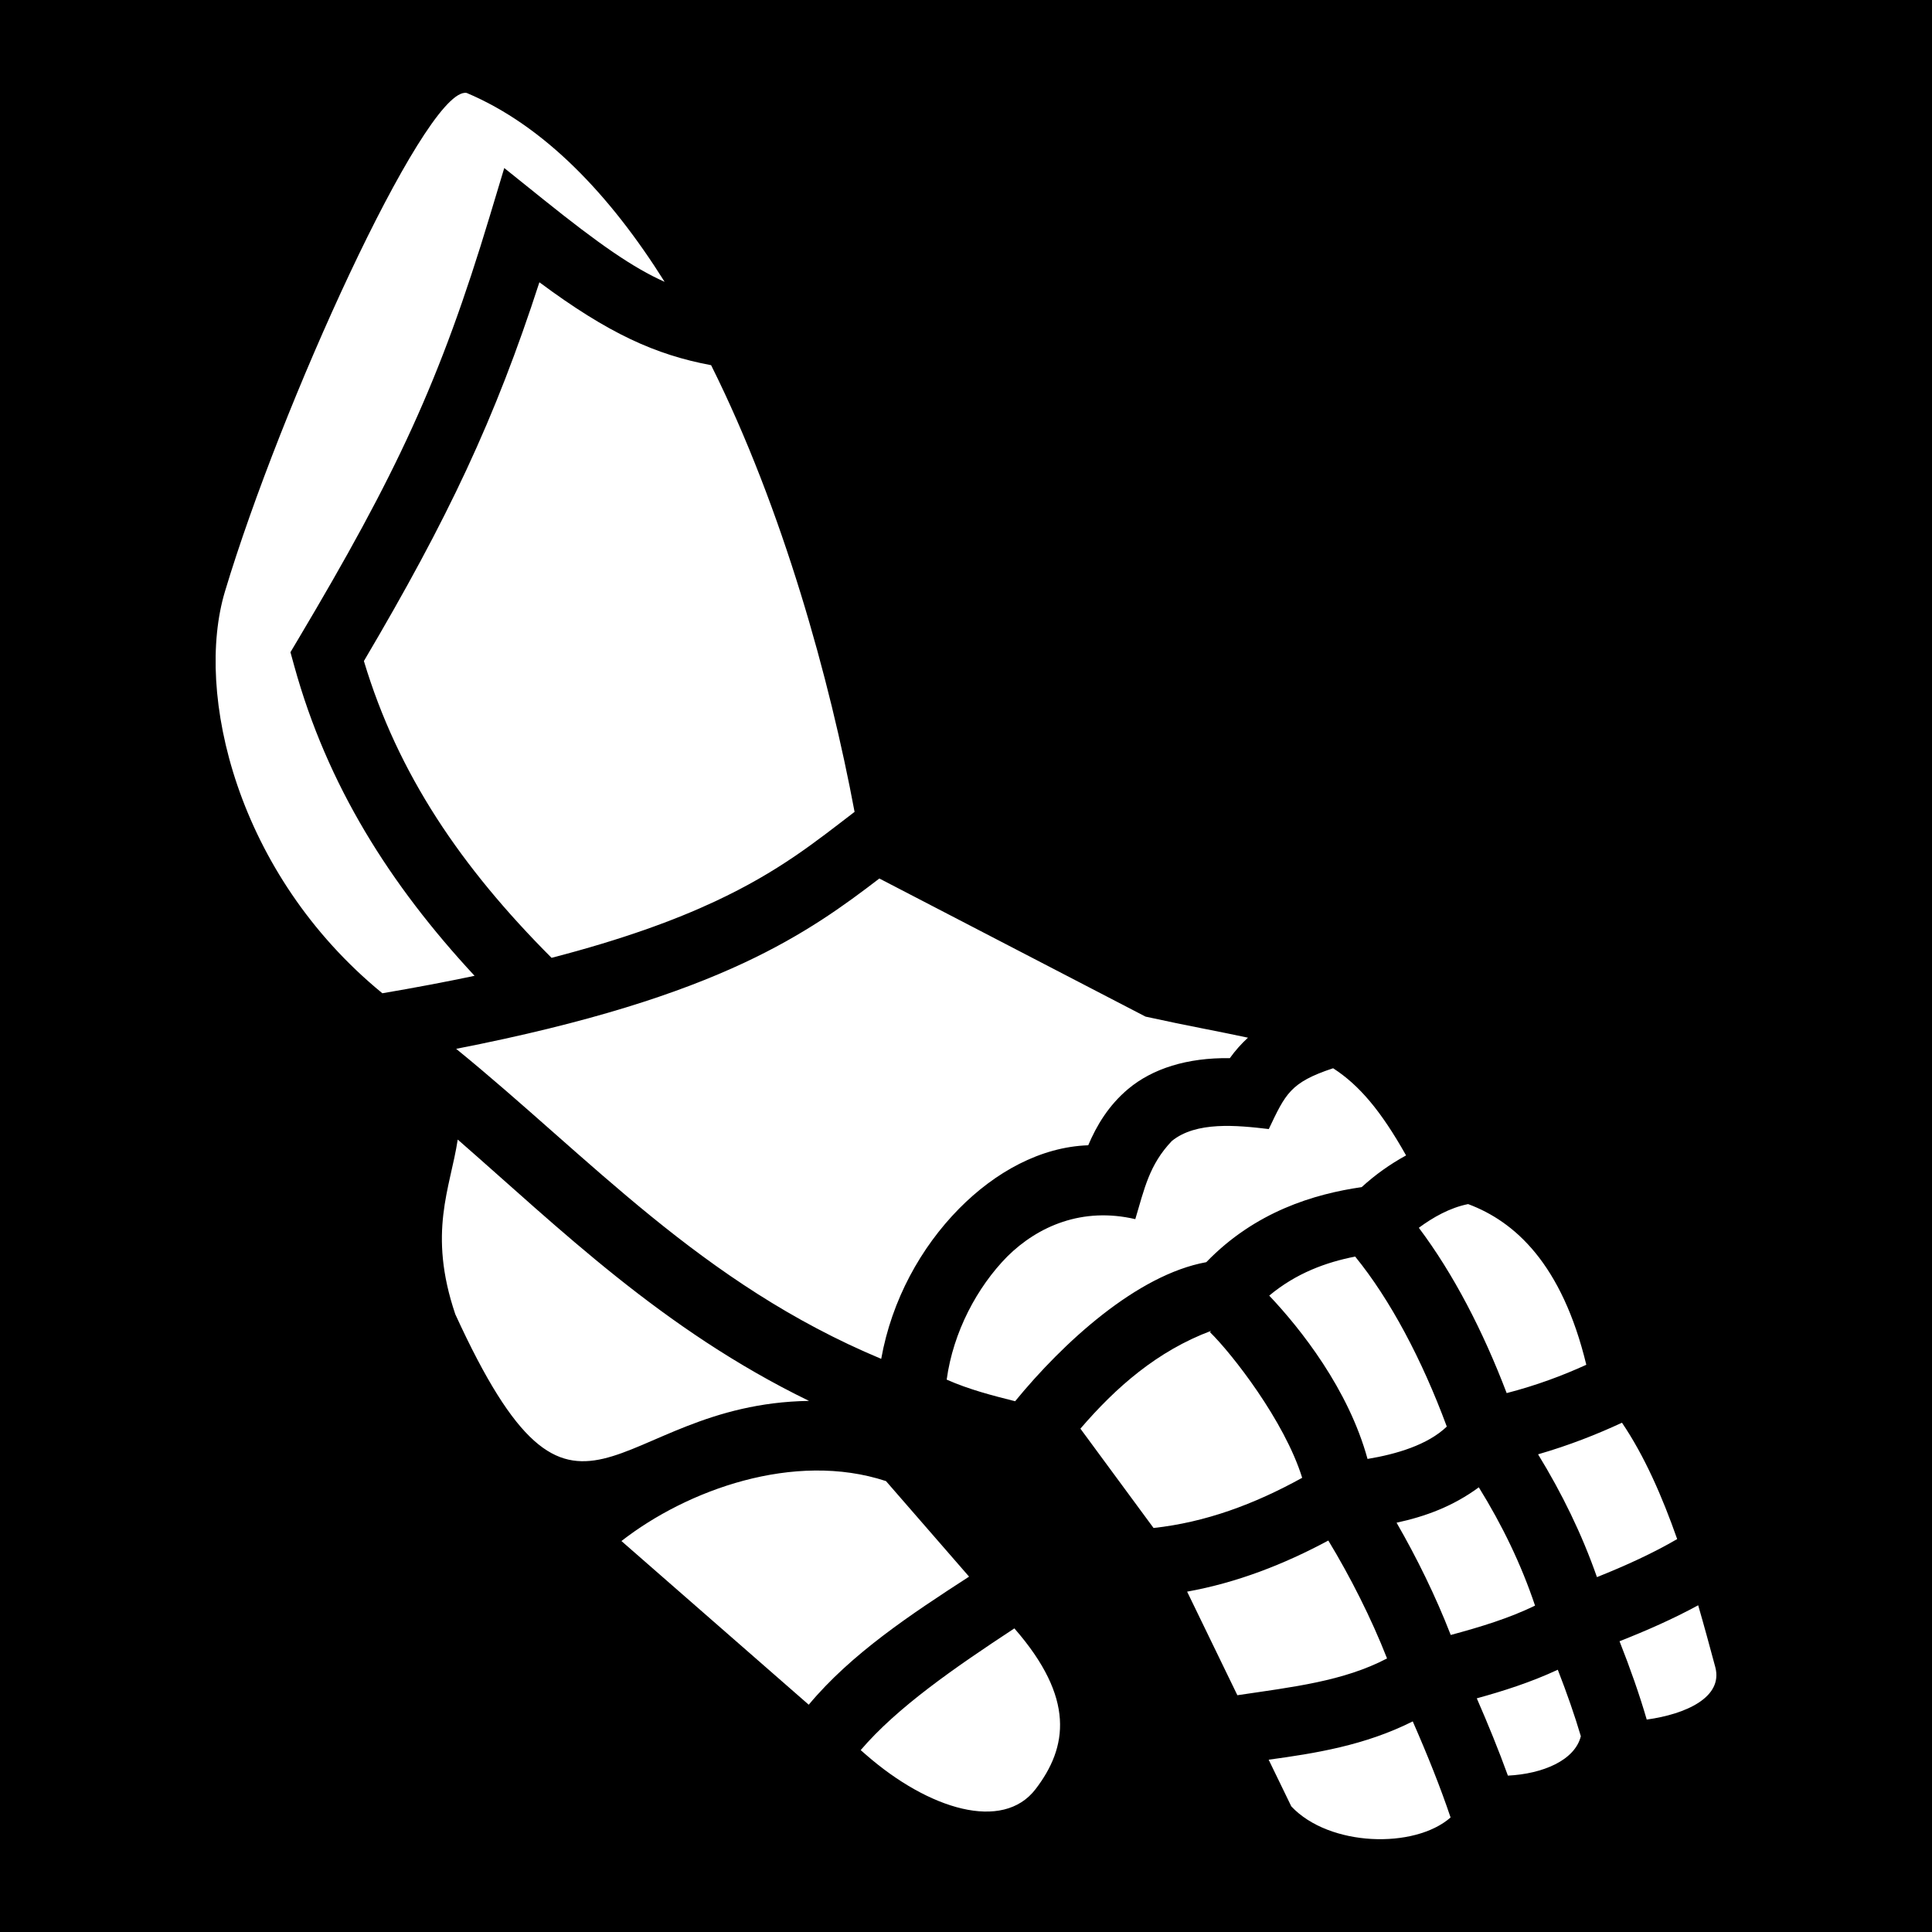
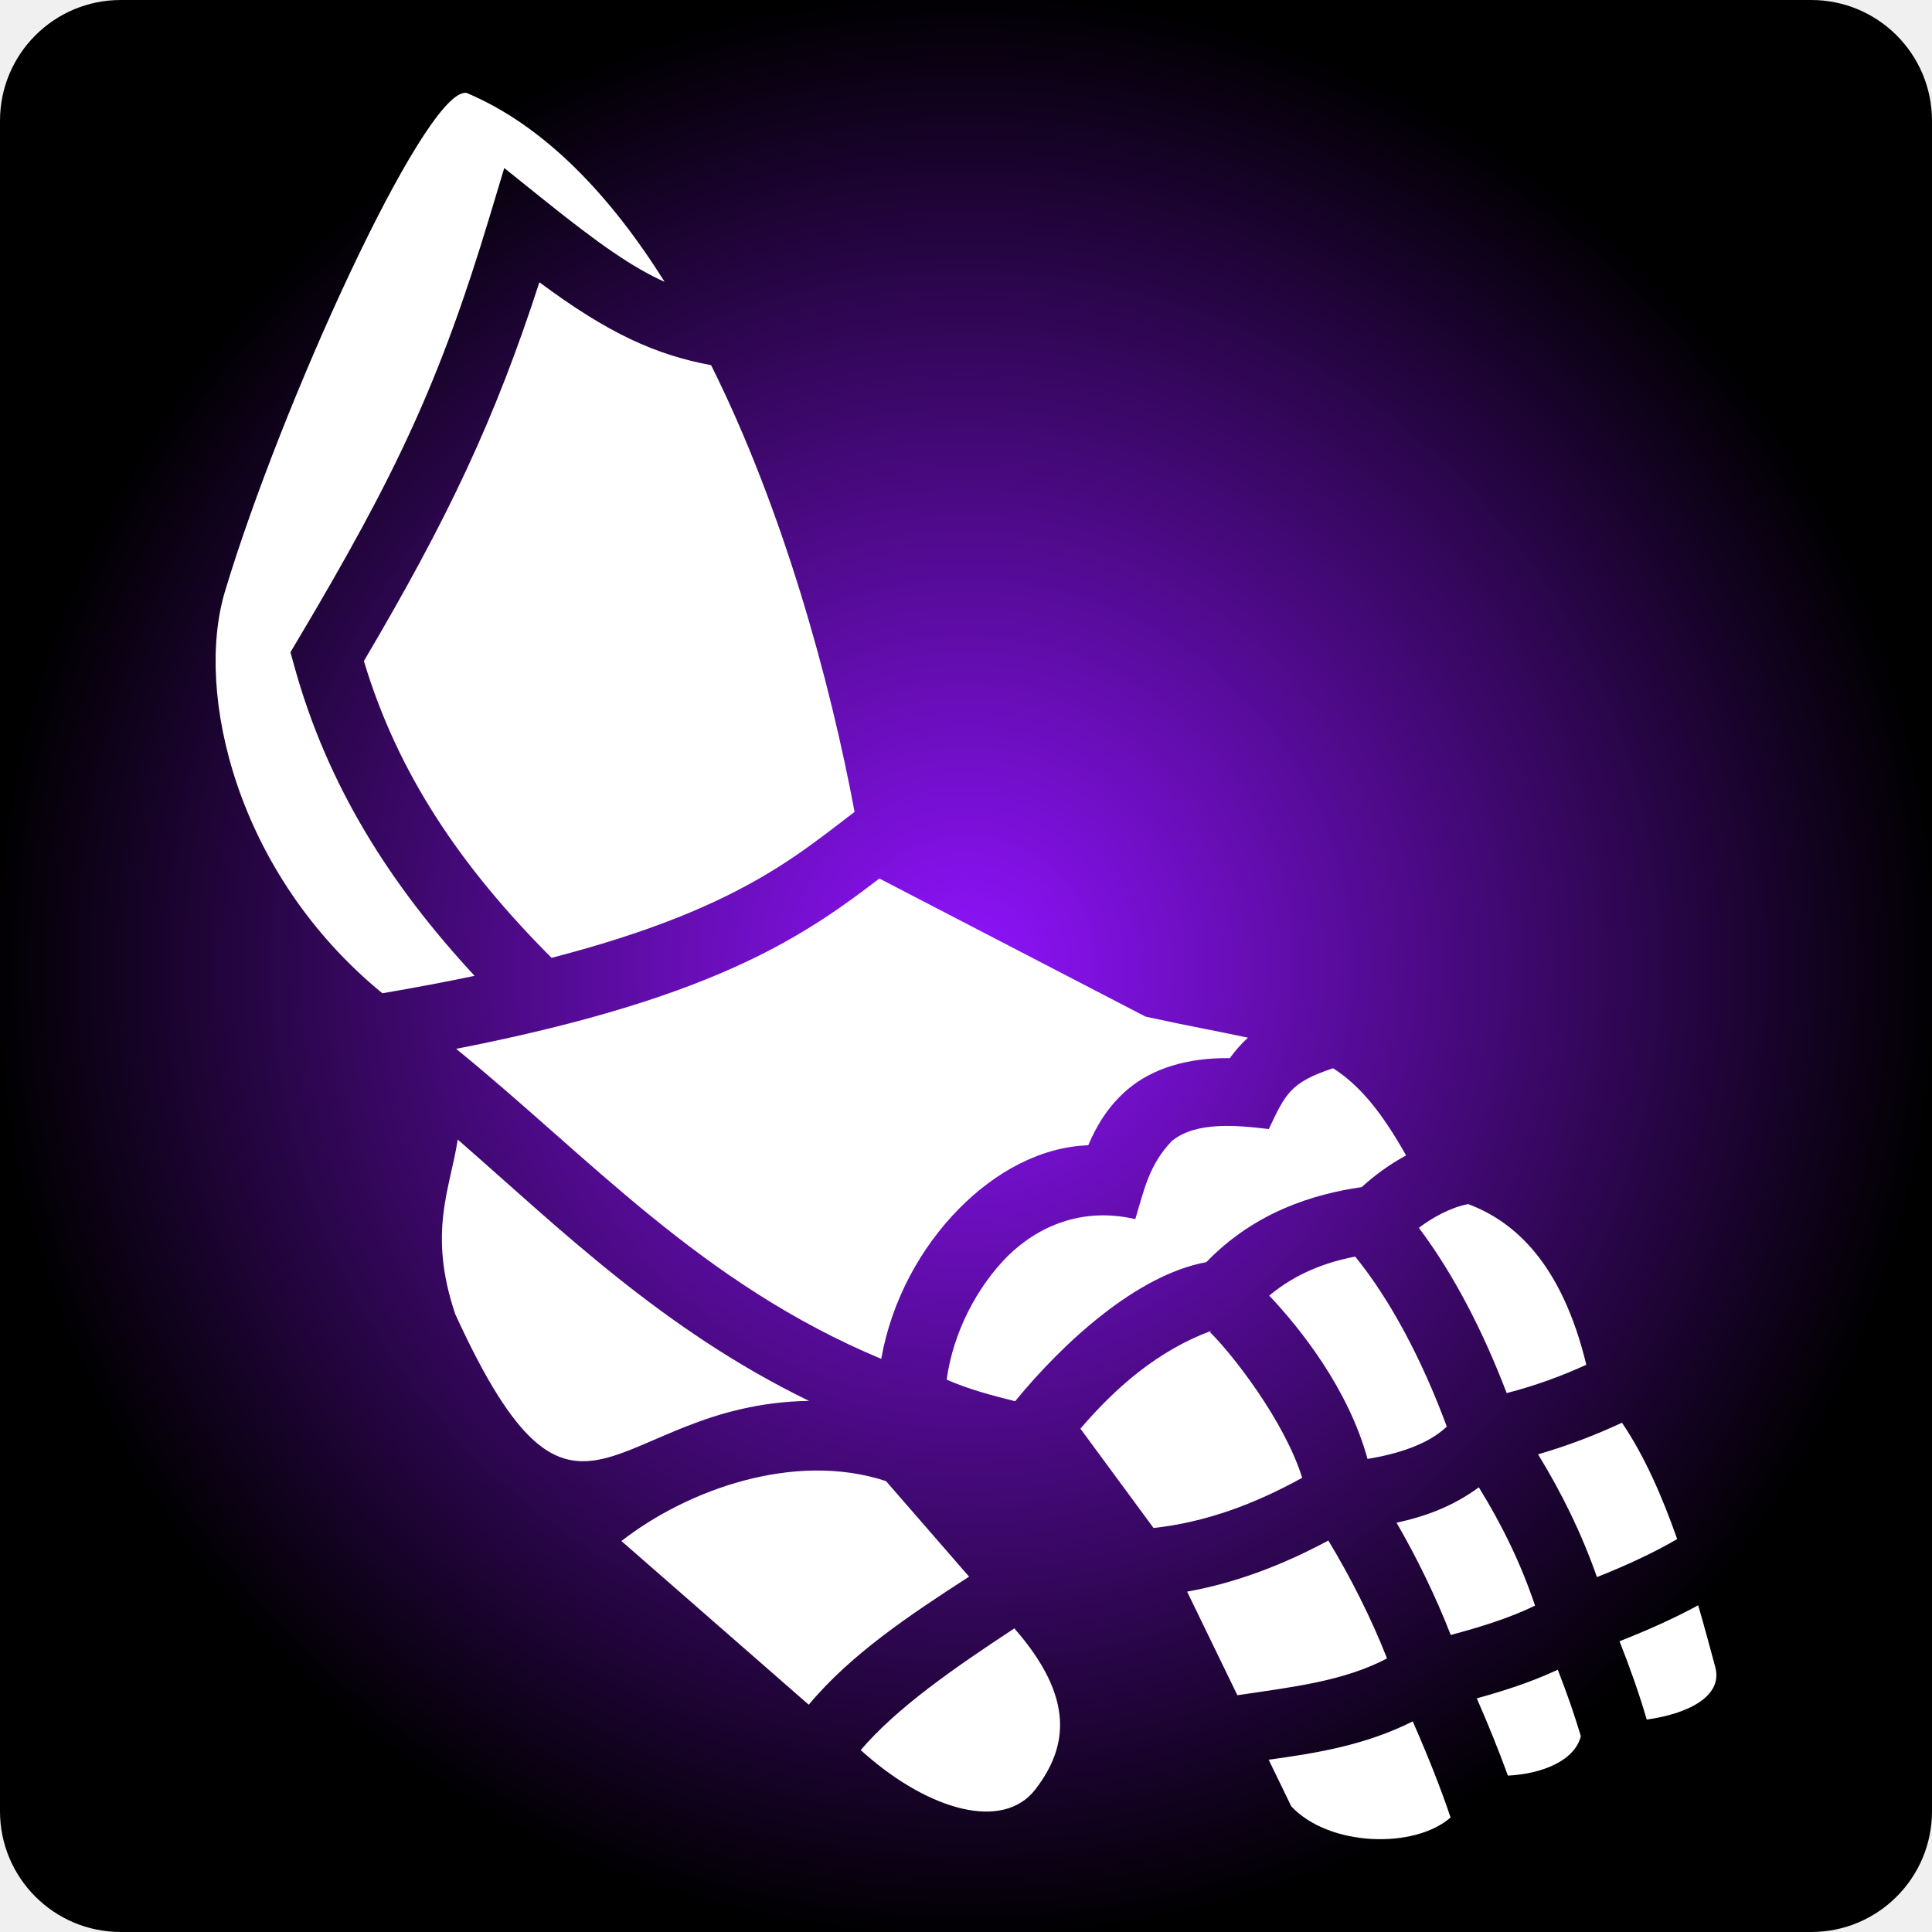
<svg xmlns="http://www.w3.org/2000/svg" style="height: 512px; width: 512px;" viewBox="0 0 512 512">
-   <path d="M0 0h512v512H0z" fill="#000" fill-opacity="1" />
+   <defs>
+     <radialGradient id="delapouite-gauntlet-gradient-0">
+       <stop offset="0%" stop-color="#9013fe" stop-opacity="1" />
+       <stop offset="100%" stop-color="#000000" stop-opacity="1" />
+     </radialGradient>
+   </defs>
+   <rect fill="url(#delapouite-gauntlet-gradient-0)" height="512" width="512" rx="32" ry="32" />
  <g class="" style="" transform="translate(0,0)">
    <path d="M123.153 24.602c-11.349.764-48.792 83.005-63.545 132.174-8.046 26.818 2.983 74.734 41.723 106.45 8.813-1.502 16.946-3.047 24.434-4.626-22.473-24.22-39.048-50.488-47.772-82.059l-1.021-3.699 1.963-3.299c26.135-43.925 37.681-68.548 50.85-112.24l3.849-12.773 10.402 8.351c14.624 11.743 23.72 18.084 32.098 21.809-14.428-22.99-31.841-41.36-52.46-50.06a2.164 2.164 0 0 0-.52-.028zm19.791 50.203c-11.724 36.176-24.141 62.49-46.508 100.379 9.004 29.978 25.746 54.616 49.733 78.65 18.744-4.857 32.588-9.929 43.383-14.978 16.875-7.894 26.514-15.73 36.92-23.701-6.532-34.91-18.944-80.14-38.018-118.375-14.754-2.769-27.196-8.373-45.51-21.975zm90.094 158.008c-9.156 7.022-19.796 14.833-35.861 22.347-17.365 8.123-40.947 15.887-76.29 22.793 35.349 28.759 64.905 62.213 112.643 82.157 2.79-15.613 10.509-29.532 20.61-39.782 9.547-9.688 21.609-16.383 34.252-16.82 2.202-5.202 5.378-10.557 10.593-14.93 6.41-5.374 15.626-8.323 26.932-8.156a35.046 35.046 0 0 1 4.807-5.424c-7.384-1.603-16.19-3.168-27.145-5.586zm120.275 50.299c-.04.009-.084.012-.125.021-11.264 3.729-12.514 6.776-16.947 16.078-8.484-1.005-19.247-2.081-25.69 3.16-6.017 6.313-7.279 12.696-9.685 20.715-14.012-3.276-25.77 1.842-33.904 9.877-8.032 8.15-14.35 20.016-16.082 32.65 5.926 2.628 12.109 4.214 18.139 5.727 12.69-15.498 32.27-33.513 50.66-36.851 12.995-13.444 28.669-18.08 41.183-19.891a60.105 60.105 0 0 1 11.764-8.4c-6.632-11.786-12.405-18.622-19.313-23.086zm-232.011 18.882c-1.967 12.934-7.997 24.573-.64 46.305 32.36 70.655 41.042 23.73 93.735 22.953-38.944-18.938-66.126-45.737-93.095-69.258zm267.765 17.102c-4.87.972-9.343 3.536-13.062 6.28 9.197 12.249 16.987 27.313 23.28 43.81 7.916-2.052 14.75-4.612 21.103-7.506-6.473-26.762-18.951-37.976-31.32-42.584zm-29.935 13.906c-7.676 1.509-15.588 4.36-22.774 10.35 8.367 8.844 20.976 24.773 26.053 43.283 7.632-1.268 15.91-3.698 21.006-8.576-6.608-17.858-15.058-33.73-24.285-45.057zm-38.139 19.668c-14.313 5.357-25.257 14.981-34.674 25.938l19.383 26.324c13.696-1.49 26.639-6.254 39.39-13.299-4.69-15.098-18.62-32.912-24.447-38.607zm108.848 24.365c-6.679 3.099-13.973 5.985-22.237 8.375 6.323 10.32 11.618 21.138 15.602 32.543 7.703-3.07 14.902-6.372 21.264-10.082-3.964-11.28-8.68-22.055-14.63-30.836zM164.687 408.39l49.638 43.377c11.274-13.516 27.044-23.94 42.492-33.942l-22.02-25.32c-24.334-8.01-52.756 2.355-70.11 15.885zM391.9 394.153c-6.866 5.056-14.143 7.727-21.795 9.377 5.371 9.31 10.375 19.502 14.354 29.755 7.946-2.139 15.451-4.432 22.344-7.775-3.648-10.897-8.68-21.303-14.903-31.357zm-39.88 14.105c-11.759 6.313-24.191 11.162-37.42 13.545l13.316 27.447c14.663-2.177 28.099-3.684 39.666-9.746-4.195-10.706-9.777-21.706-15.563-31.246zm98.017 17.156c-6.627 3.604-13.647 6.703-20.846 9.534 2.83 7.167 5.28 14.119 7.21 20.757 10.397-1.435 20.263-5.912 18.179-13.869-1.423-5.296-2.923-10.83-4.543-16.422zM268.82 431.54c-16.062 10.564-31.09 20.975-40.728 32.256l1.392 1.217c16.648 14.548 36.256 20.475 44.95 9.13 8.522-11.12 10.536-24.116-5.614-42.603zm144.01 10.957c-7.166 3.334-14.4 5.634-21.465 7.58 3.051 6.991 5.842 13.849 8.244 20.48 9.2-.457 17.732-4.025 19.33-10.442-1.622-5.49-3.688-11.409-6.109-17.618zm-38.437 13.69c-12.724 6.396-25.866 8.467-38.184 10.154l6 12.367c10.038 10.705 32.656 11.336 42.21 2.944-2.654-7.907-6.1-16.516-10.026-25.465z" fill="#fff" fill-opacity="1" />
  </g>
</svg>
